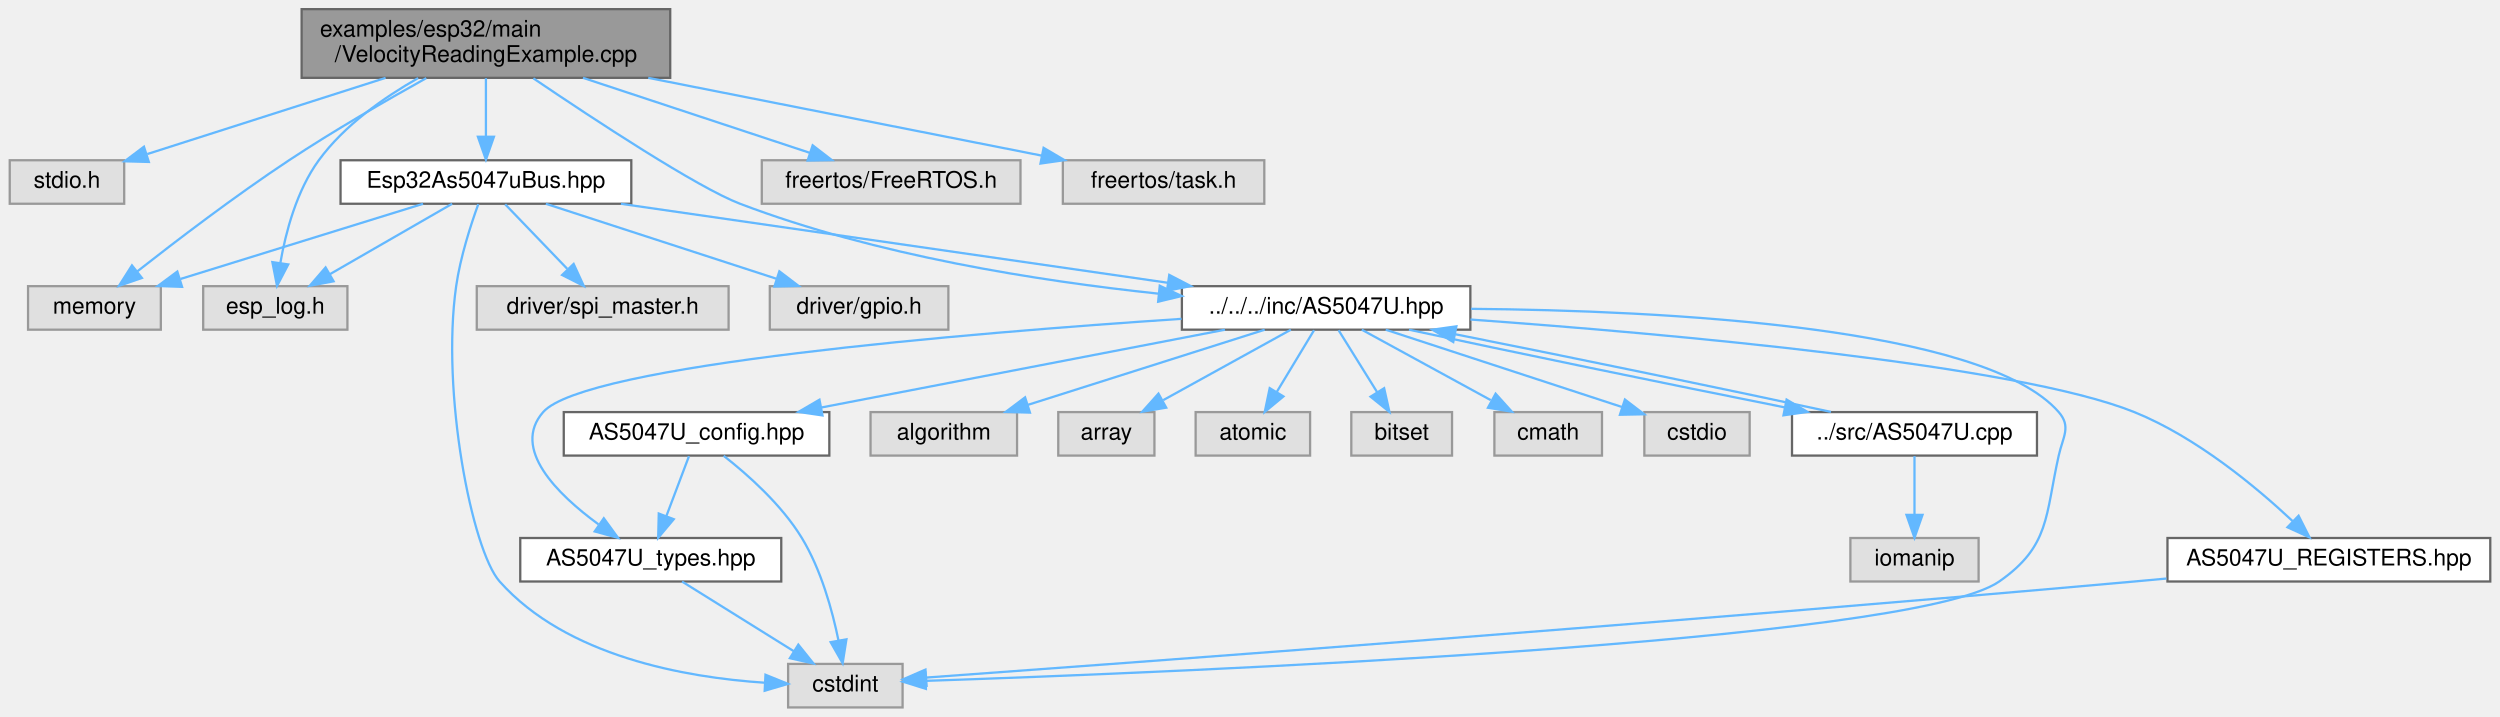
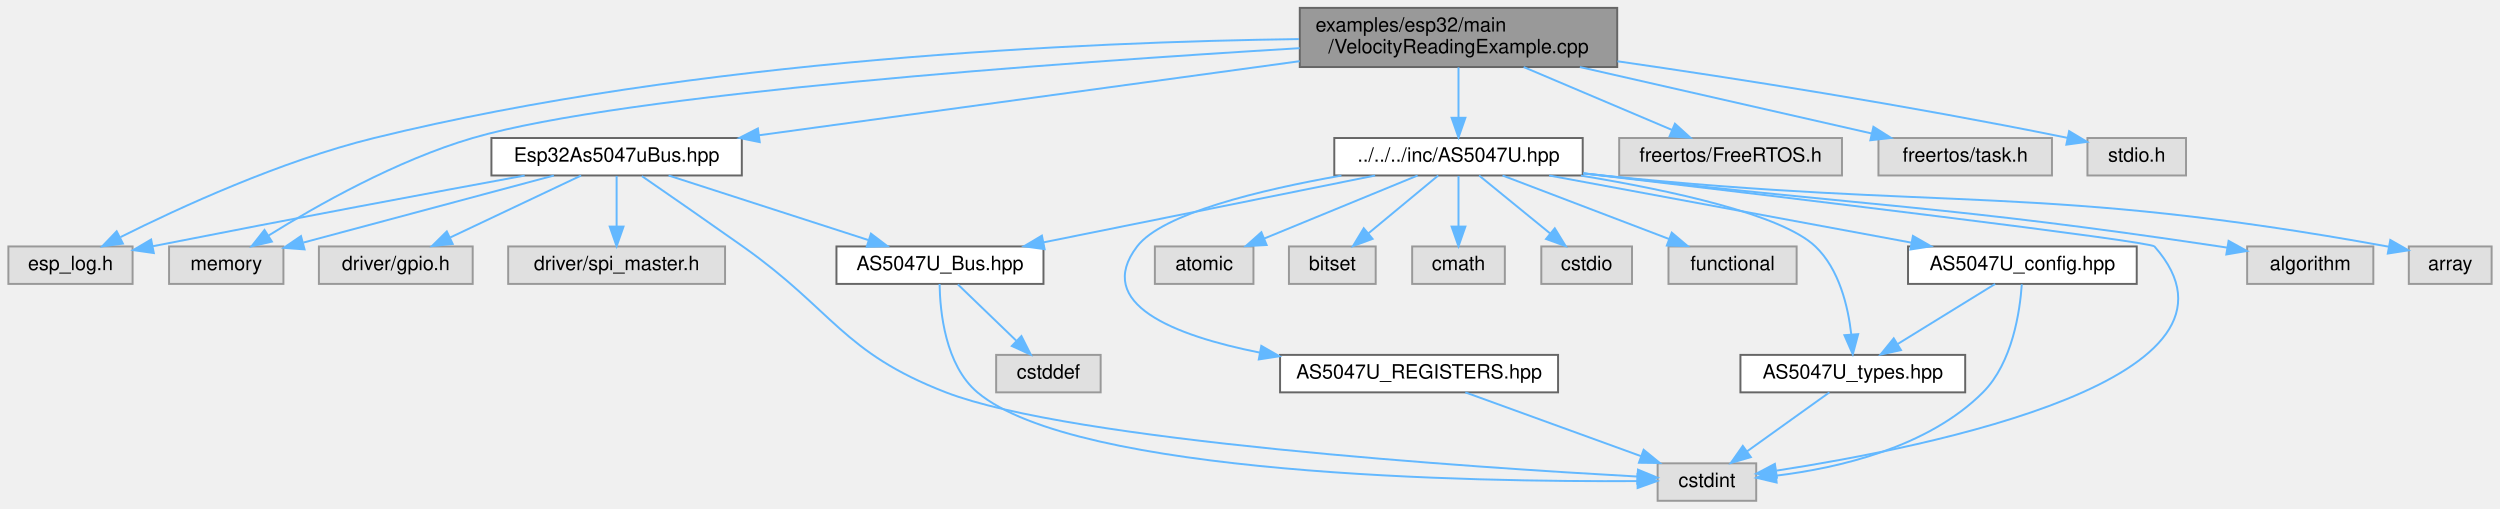
- <svg xmlns="http://www.w3.org/2000/svg" xmlns:xlink="http://www.w3.org/1999/xlink" width="1092pt" height="313pt" viewBox="0.00 0.00 1091.50 313.00">
-   <g id="graph0" class="graph" transform="scale(1 1) rotate(0) translate(4 309)">
+ <svg xmlns="http://www.w3.org/2000/svg" xmlns:xlink="http://www.w3.org/1999/xlink" width="1268pt" height="258pt" viewBox="0.00 0.00 1267.50 258.00">
+   <g id="graph0" class="graph" transform="scale(1 1) rotate(0) translate(4 254)">
    <g id="Node000001" class="node">
      <g id="a_Node000001">
        <a xlink:title="Velocity reading example with unit conversions.">
-           <polygon fill="#999999" stroke="#666666" points="288.5,-305 127.5,-305 127.5,-275 288.5,-275 288.5,-305" />
-           <text text-anchor="start" x="135.5" y="-293" font-family="Helvetica,sans-Serif" font-size="10.00">examples/esp32/main</text>
-           <text text-anchor="middle" x="208" y="-282" font-family="Helvetica,sans-Serif" font-size="10.00">/VelocityReadingExample.cpp</text>
+           <polygon fill="#999999" stroke="#666666" points="816,-250 655,-250 655,-220 816,-220 816,-250" />
+           <text text-anchor="start" x="663" y="-238" font-family="Helvetica,sans-Serif" font-size="10.00">examples/esp32/main</text>
+           <text text-anchor="middle" x="735.5" y="-227" font-family="Helvetica,sans-Serif" font-size="10.00">/VelocityReadingExample.cpp</text>
        </a>
      </g>
    </g>
    <g id="Node000002" class="node">
      <g id="a_Node000002">
        <a xlink:title=" ">
-           <polygon fill="#e0e0e0" stroke="#999999" points="50,-239 0,-239 0,-220 50,-220 50,-239" />
-           <text text-anchor="middle" x="25" y="-227" font-family="Helvetica,sans-Serif" font-size="10.00">stdio.h</text>
+           <polygon fill="#e0e0e0" stroke="#999999" points="63,-129 0,-129 0,-110 63,-110 63,-129" />
+           <text text-anchor="middle" x="31.5" y="-117" font-family="Helvetica,sans-Serif" font-size="10.00">esp_log.h</text>
        </a>
      </g>
    </g>
    <g id="edge1_Node000001_Node000002" class="edge">
      <g id="a_edge1_Node000001_Node000002">
        <a xlink:title=" ">
-           <path fill="none" stroke="#63b8ff" d="M164.17,-274.99C132.29,-264.8 89.71,-251.18 60.07,-241.71" />
-           <polygon fill="#63b8ff" stroke="#63b8ff" points="60.76,-238.26 50.17,-238.55 58.63,-244.93 60.76,-238.26" />
+           <path fill="none" stroke="#63b8ff" d="M654.56,-234.18C546.19,-232.72 348.68,-224.08 185.5,-184 138.32,-172.41 86.73,-148.68 56.85,-133.74" />
+           <polygon fill="#63b8ff" stroke="#63b8ff" points="58.09,-130.44 47.59,-129.04 54.92,-136.69 58.09,-130.44" />
        </a>
      </g>
    </g>
    <g id="Node000003" class="node">
      <g id="a_Node000003">
        <a xlink:title=" ">
-           <polygon fill="#e0e0e0" stroke="#999999" points="66,-184 8,-184 8,-165 66,-165 66,-184" />
-           <text text-anchor="middle" x="37" y="-172" font-family="Helvetica,sans-Serif" font-size="10.00">memory</text>
+           <polygon fill="#e0e0e0" stroke="#999999" points="930,-184 817,-184 817,-165 930,-165 930,-184" />
+           <text text-anchor="middle" x="873.5" y="-172" font-family="Helvetica,sans-Serif" font-size="10.00">freertos/FreeRTOS.h</text>
        </a>
      </g>
    </g>
    <g id="edge2_Node000001_Node000003" class="edge">
      <g id="a_edge2_Node000001_Node000003">
        <a xlink:title=" ">
-           <path fill="none" stroke="#63b8ff" d="M181.94,-274.88C164.64,-265.25 141.59,-251.95 122,-239 98.45,-223.43 72.63,-203.74 55.7,-190.45" />
-           <polygon fill="#63b8ff" stroke="#63b8ff" points="57.73,-187.59 47.71,-184.13 53.39,-193.08 57.73,-187.59" />
+           <path fill="none" stroke="#63b8ff" d="M768.55,-219.99C791.48,-210.27 821.74,-197.44 843.88,-188.06" />
+           <polygon fill="#63b8ff" stroke="#63b8ff" points="845.28,-191.26 853.12,-184.14 842.55,-184.82 845.28,-191.26" />
        </a>
      </g>
    </g>
    <g id="Node000004" class="node">
      <g id="a_Node000004">
        <a xlink:title=" ">
-           <polygon fill="#e0e0e0" stroke="#999999" points="441.5,-239 328.5,-239 328.5,-220 441.5,-220 441.5,-239" />
-           <text text-anchor="middle" x="385" y="-227" font-family="Helvetica,sans-Serif" font-size="10.00">freertos/FreeRTOS.h</text>
+           <polygon fill="#e0e0e0" stroke="#999999" points="1036.5,-184 948.5,-184 948.5,-165 1036.5,-165 1036.5,-184" />
+           <text text-anchor="middle" x="992.5" y="-172" font-family="Helvetica,sans-Serif" font-size="10.00">freertos/task.h</text>
        </a>
      </g>
    </g>
    <g id="edge3_Node000001_Node000004" class="edge">
      <g id="a_edge3_Node000001_Node000004">
        <a xlink:title=" ">
-           <path fill="none" stroke="#63b8ff" d="M250.4,-274.99C280.68,-264.98 320.95,-251.67 349.53,-242.22" />
-           <polygon fill="#63b8ff" stroke="#63b8ff" points="350.72,-245.52 359.12,-239.05 348.53,-238.87 350.72,-245.52" />
+           <path fill="none" stroke="#63b8ff" d="M797.06,-219.99C842.47,-209.65 903.35,-195.79 945.02,-186.31" />
+           <polygon fill="#63b8ff" stroke="#63b8ff" points="945.95,-189.69 954.92,-184.05 944.4,-182.86 945.95,-189.69" />
        </a>
      </g>
    </g>
    <g id="Node000005" class="node">
      <g id="a_Node000005">
        <a xlink:title=" ">
-           <polygon fill="#e0e0e0" stroke="#999999" points="548,-239 460,-239 460,-220 548,-220 548,-239" />
-           <text text-anchor="middle" x="504" y="-227" font-family="Helvetica,sans-Serif" font-size="10.00">freertos/task.h</text>
+           <polygon fill="#e0e0e0" stroke="#999999" points="139.5,-129 81.5,-129 81.5,-110 139.5,-110 139.5,-129" />
+           <text text-anchor="middle" x="110.5" y="-117" font-family="Helvetica,sans-Serif" font-size="10.00">memory</text>
        </a>
      </g>
    </g>
    <g id="edge4_Node000001_Node000005" class="edge">
      <g id="a_edge4_Node000001_Node000005">
        <a xlink:title=" ">
-           <path fill="none" stroke="#63b8ff" d="M278.9,-274.99C331.75,-264.54 402.8,-250.5 450.84,-241.01" />
-           <polygon fill="#63b8ff" stroke="#63b8ff" points="451.59,-244.43 460.72,-239.05 450.23,-237.56 451.59,-244.43" />
+           <path fill="none" stroke="#63b8ff" d="M654.91,-229.56C534.08,-222.3 312,-206.4 235.5,-184 196.94,-172.71 156.13,-149.57 132.01,-134.57" />
+           <polygon fill="#63b8ff" stroke="#63b8ff" points="133.65,-131.46 123.33,-129.06 129.9,-137.37 133.65,-131.46" />
        </a>
      </g>
    </g>
    <g id="Node000006" class="node">
      <g id="a_Node000006">
        <a xlink:title=" ">
-           <polygon fill="#e0e0e0" stroke="#999999" points="147.5,-184 84.5,-184 84.5,-165 147.5,-165 147.5,-184" />
-           <text text-anchor="middle" x="116" y="-172" font-family="Helvetica,sans-Serif" font-size="10.00">esp_log.h</text>
+           <polygon fill="#e0e0e0" stroke="#999999" points="1104.5,-184 1054.5,-184 1054.5,-165 1104.5,-165 1104.5,-184" />
+           <text text-anchor="middle" x="1079.5" y="-172" font-family="Helvetica,sans-Serif" font-size="10.00">stdio.h</text>
        </a>
      </g>
    </g>
    <g id="edge5_Node000001_Node000006" class="edge">
      <g id="a_edge5_Node000001_Node000006">
        <a xlink:title=" ">
-           <path fill="none" stroke="#63b8ff" d="M178.38,-274.89C163.43,-266.4 146.14,-254.26 135,-239 125.35,-225.78 120.56,-207.66 118.21,-194.16" />
-           <polygon fill="#63b8ff" stroke="#63b8ff" points="121.65,-193.5 116.75,-184.11 114.72,-194.51 121.65,-193.5" />
+           <path fill="none" stroke="#63b8ff" d="M816.13,-222.92C876.51,-214.17 961.31,-200.95 1044.44,-184.07" />
+           <polygon fill="#63b8ff" stroke="#63b8ff" points="1045.21,-187.49 1054.3,-182.05 1043.8,-180.63 1045.21,-187.49" />
        </a>
      </g>
    </g>
    <g id="Node000007" class="node">
      <g id="a_Node000007">
        <a xlink:href="AS5047U_8hpp.html" target="_top" xlink:title="Driver for AMS AS5047U Magnetic Rotary Position Sensor (C++21).">
-           <polygon fill="white" stroke="#666666" points="638,-184 512,-184 512,-165 638,-165 638,-184" />
-           <text text-anchor="middle" x="575" y="-172" font-family="Helvetica,sans-Serif" font-size="10.00">../../../inc/AS5047U.hpp</text>
+           <polygon fill="white" stroke="#666666" points="798.5,-184 672.5,-184 672.5,-165 798.5,-165 798.5,-184" />
+           <text text-anchor="middle" x="735.5" y="-172" font-family="Helvetica,sans-Serif" font-size="10.00">../../../inc/AS5047U.hpp</text>
        </a>
      </g>
    </g>
    <g id="edge6_Node000001_Node000007" class="edge">
      <g id="a_edge6_Node000001_Node000007">
        <a xlink:title=" ">
-           <path fill="none" stroke="#63b8ff" d="M228.73,-274.77C255.39,-256.72 300.45,-227.07 319,-220 378.18,-197.44 449.44,-186.25 501.74,-180.73" />
-           <polygon fill="#63b8ff" stroke="#63b8ff" points="502.33,-184.19 511.93,-179.7 501.63,-177.22 502.33,-184.19" />
+           <path fill="none" stroke="#63b8ff" d="M735.5,-219.84C735.5,-212.21 735.5,-202.7 735.5,-194.45" />
+           <polygon fill="#63b8ff" stroke="#63b8ff" points="739,-194.27 735.5,-184.27 732,-194.27 739,-194.27" />
+         </a>
+       </g>
+     </g>
+     <g id="Node000021" class="node">
+       <g id="a_Node000021">
+         <a xlink:href="Esp32As5047uBus_8hpp.html" target="_top" xlink:title="ESP32 SPI transport implementation for AS5047U driver.">
+           <polygon fill="white" stroke="#666666" points="372,-184 245,-184 245,-165 372,-165 372,-184" />
+           <text text-anchor="middle" x="308.5" y="-172" font-family="Helvetica,sans-Serif" font-size="10.00">Esp32As5047uBus.hpp</text>
+         </a>
+       </g>
+     </g>
+     <g id="edge25_Node000001_Node000021" class="edge">
+       <g id="a_edge25_Node000001_Node000021">
+         <a xlink:title=" ">
+           <path fill="none" stroke="#63b8ff" d="M654.93,-222.96C575.95,-212.14 456.64,-195.8 380.67,-185.39" />
+           <polygon fill="#63b8ff" stroke="#63b8ff" points="381.09,-181.91 370.71,-184.02 380.14,-188.85 381.09,-181.91" />
+         </a>
+       </g>
+     </g>
+     <g id="Node000008" class="node">
+       <g id="a_Node000008">
+         <a xlink:href="AS5047U__Bus_8hpp.html" target="_top" xlink:title="CRTP-based SPI bus interface for AS5047U driver.">
+           <polygon fill="white" stroke="#666666" points="525,-129 420,-129 420,-110 525,-110 525,-129" />
+           <text text-anchor="middle" x="472.5" y="-117" font-family="Helvetica,sans-Serif" font-size="10.00">AS5047U_Bus.hpp</text>
+         </a>
+       </g>
+     </g>
+     <g id="edge7_Node000007_Node000008" class="edge">
+       <g id="a_edge7_Node000007_Node000008">
+         <a xlink:title=" ">
+           <path fill="none" stroke="#63b8ff" d="M693.24,-164.98C647.46,-155.76 574.36,-141.03 524.95,-131.07" />
+           <polygon fill="#63b8ff" stroke="#63b8ff" points="525.58,-127.63 515.09,-129.08 524.2,-134.49 525.58,-127.63" />
+         </a>
+       </g>
+     </g>
+     <g id="Node000010" class="node">
+       <g id="a_Node000010">
+         <a xlink:title=" ">
+           <polygon fill="#e0e0e0" stroke="#999999" points="886.5,-19 836.5,-19 836.5,0 886.5,0 886.5,-19" />
+           <text text-anchor="middle" x="861.5" y="-7" font-family="Helvetica,sans-Serif" font-size="10.00">cstdint</text>
+         </a>
+       </g>
+     </g>
+     <g id="edge17_Node000007_Node000010" class="edge">
+       <g id="a_edge17_Node000007_Node000010">
+         <a xlink:title=" ">
+           <path fill="none" stroke="#63b8ff" d="M798.9,-166.04C899.86,-154.08 1086.12,-131.7 1088.5,-129 1147.54,-62.04 974.29,-27.22 896.84,-15.31" />
+           <polygon fill="#63b8ff" stroke="#63b8ff" points="896.99,-11.8 886.58,-13.78 895.96,-18.72 896.99,-11.8" />
+         </a>
+       </g>
+     </g>
+     <g id="Node000011" class="node">
+       <g id="a_Node000011">
+         <a xlink:href="AS5047U__REGISTERS_8hpp.html" target="_top" xlink:title="Register definitions for the AS5047U Rotary Position Sensor.">
+           <polygon fill="white" stroke="#666666" points="786,-74 645,-74 645,-55 786,-55 786,-74" />
+           <text text-anchor="middle" x="715.5" y="-62" font-family="Helvetica,sans-Serif" font-size="10.00">AS5047U_REGISTERS.hpp</text>
+         </a>
+       </g>
+     </g>
+     <g id="edge10_Node000007_Node000011" class="edge">
+       <g id="a_edge10_Node000007_Node000011">
+         <a xlink:title=" ">
+           <path fill="none" stroke="#63b8ff" d="M676.13,-164.96C634.94,-157.68 585.27,-145.73 572.5,-129 550.28,-99.9 591.11,-83.84 634.75,-75.15" />
+           <polygon fill="#63b8ff" stroke="#63b8ff" points="635.49,-78.58 644.68,-73.31 634.21,-71.69 635.49,-78.58" />
+         </a>
+       </g>
+     </g>
+     <g id="Node000012" class="node">
+       <g id="a_Node000012">
+         <a xlink:title=" ">
+           <polygon fill="#e0e0e0" stroke="#999999" points="1199.5,-129 1135.5,-129 1135.5,-110 1199.5,-110 1199.5,-129" />
+           <text text-anchor="middle" x="1167.5" y="-117" font-family="Helvetica,sans-Serif" font-size="10.00">algorithm</text>
+         </a>
+       </g>
+     </g>
+     <g id="edge12_Node000007_Node000012" class="edge">
+       <g id="a_edge12_Node000007_Node000012">
+         <a xlink:title=" ">
+           <path fill="none" stroke="#63b8ff" d="M798.81,-166.12C802.09,-165.74 805.33,-165.37 808.5,-165 947.6,-148.9 983.02,-149.73 1121.5,-129 1122.77,-128.81 1124.05,-128.61 1125.34,-128.41" />
+           <polygon fill="#63b8ff" stroke="#63b8ff" points="1126.09,-131.83 1135.38,-126.72 1124.94,-124.93 1126.09,-131.83" />
+         </a>
+       </g>
+     </g>
+     <g id="Node000013" class="node">
+       <g id="a_Node000013">
+         <a xlink:title=" ">
+           <polygon fill="#e0e0e0" stroke="#999999" points="1259.5,-129 1217.5,-129 1217.5,-110 1259.5,-110 1259.5,-129" />
+           <text text-anchor="middle" x="1238.5" y="-117" font-family="Helvetica,sans-Serif" font-size="10.00">array</text>
+         </a>
+       </g>
+     </g>
+     <g id="edge13_Node000007_Node000013" class="edge">
+       <g id="a_edge13_Node000007_Node000013">
+         <a xlink:title=" ">
+           <path fill="none" stroke="#63b8ff" d="M798.8,-166.03C802.08,-165.67 805.33,-165.33 808.5,-165 982.85,-147.01 1031.24,-160.95 1207.45,-128.85" />
+           <polygon fill="#63b8ff" stroke="#63b8ff" points="1208.11,-132.29 1217.31,-127.03 1206.84,-125.4 1208.11,-132.29" />
+         </a>
+       </g>
+     </g>
+     <g id="Node000014" class="node">
+       <g id="a_Node000014">
+         <a xlink:title=" ">
+           <polygon fill="#e0e0e0" stroke="#999999" points="631.5,-129 581.5,-129 581.5,-110 631.5,-110 631.5,-129" />
+           <text text-anchor="middle" x="606.5" y="-117" font-family="Helvetica,sans-Serif" font-size="10.00">atomic</text>
+         </a>
+       </g>
+     </g>
+     <g id="edge14_Node000007_Node000014" class="edge">
+       <g id="a_edge14_Node000007_Node000014">
+         <a xlink:title=" ">
+           <path fill="none" stroke="#63b8ff" d="M714.77,-164.98C693.74,-156.34 660.95,-142.87 636.96,-133.02" />
+           <polygon fill="#63b8ff" stroke="#63b8ff" points="638.18,-129.73 627.6,-129.17 635.52,-136.21 638.18,-129.73" />
+         </a>
+       </g>
+     </g>
+     <g id="Node000015" class="node">
+       <g id="a_Node000015">
+         <a xlink:title=" ">
+           <polygon fill="#e0e0e0" stroke="#999999" points="693.5,-129 649.5,-129 649.5,-110 693.5,-110 693.5,-129" />
+           <text text-anchor="middle" x="671.5" y="-117" font-family="Helvetica,sans-Serif" font-size="10.00">bitset</text>
+         </a>
+       </g>
+     </g>
+     <g id="edge15_Node000007_Node000015" class="edge">
+       <g id="a_edge15_Node000007_Node000015">
+         <a xlink:title=" ">
+           <path fill="none" stroke="#63b8ff" d="M725.22,-164.98C715.66,-157.07 701.22,-145.11 689.72,-135.58" />
+           <polygon fill="#63b8ff" stroke="#63b8ff" points="691.9,-132.85 681.97,-129.17 687.44,-138.24 691.9,-132.85" />
+         </a>
+       </g>
+     </g>
+     <g id="Node000016" class="node">
+       <g id="a_Node000016">
+         <a xlink:title=" ">
+           <polygon fill="#e0e0e0" stroke="#999999" points="759,-129 712,-129 712,-110 759,-110 759,-129" />
+           <text text-anchor="middle" x="735.5" y="-117" font-family="Helvetica,sans-Serif" font-size="10.00">cmath</text>
+         </a>
+       </g>
+     </g>
+     <g id="edge16_Node000007_Node000016" class="edge">
+       <g id="a_edge16_Node000007_Node000016">
+         <a xlink:title=" ">
+           <path fill="none" stroke="#63b8ff" d="M735.5,-164.75C735.5,-157.8 735.5,-147.85 735.5,-139.13" />
+           <polygon fill="#63b8ff" stroke="#63b8ff" points="739,-139.09 735.5,-129.09 732,-139.09 739,-139.09" />
+         </a>
+       </g>
+     </g>
+     <g id="Node000017" class="node">
+       <g id="a_Node000017">
+         <a xlink:title=" ">
+           <polygon fill="#e0e0e0" stroke="#999999" points="823.5,-129 777.5,-129 777.5,-110 823.5,-110 823.5,-129" />
+           <text text-anchor="middle" x="800.5" y="-117" font-family="Helvetica,sans-Serif" font-size="10.00">cstdio</text>
+         </a>
+       </g>
+     </g>
+     <g id="edge18_Node000007_Node000017" class="edge">
+       <g id="a_edge18_Node000007_Node000017">
+         <a xlink:title=" ">
+           <path fill="none" stroke="#63b8ff" d="M745.94,-164.98C755.65,-157.07 770.32,-145.11 782,-135.58" />
+           <polygon fill="#63b8ff" stroke="#63b8ff" points="784.33,-138.2 789.87,-129.17 779.9,-132.78 784.33,-138.2" />
+         </a>
+       </g>
+     </g>
+     <g id="Node000018" class="node">
+       <g id="a_Node000018">
+         <a xlink:title=" ">
+           <polygon fill="#e0e0e0" stroke="#999999" points="907,-129 842,-129 842,-110 907,-110 907,-129" />
+           <text text-anchor="middle" x="874.5" y="-117" font-family="Helvetica,sans-Serif" font-size="10.00">functional</text>
+         </a>
+       </g>
+     </g>
+     <g id="edge19_Node000007_Node000018" class="edge">
+       <g id="a_edge19_Node000007_Node000018">
+         <a xlink:title=" ">
+           <path fill="none" stroke="#63b8ff" d="M757.83,-164.98C780.7,-156.27 816.46,-142.63 842.36,-132.75" />
+           <polygon fill="#63b8ff" stroke="#63b8ff" points="843.66,-136 851.76,-129.17 841.17,-129.46 843.66,-136" />
+         </a>
+       </g>
+     </g>
+     <g id="Node000019" class="node">
+       <g id="a_Node000019">
+         <a xlink:href="AS5047U__types_8hpp.html" target="_top" xlink:title="Type definitions for the AS5047U driver.">
+           <polygon fill="white" stroke="#666666" points="992.5,-74 878.5,-74 878.5,-55 992.5,-55 992.5,-74" />
+           <text text-anchor="middle" x="935.5" y="-62" font-family="Helvetica,sans-Serif" font-size="10.00">AS5047U_types.hpp</text>
+         </a>
+       </g>
+     </g>
+     <g id="edge20_Node000007_Node000019" class="edge">
+       <g id="a_edge20_Node000007_Node000019">
+         <a xlink:title=" ">
+           <path fill="none" stroke="#63b8ff" d="M797.56,-164.93C842.92,-157.47 899.39,-145.28 916.5,-129 928.6,-117.48 933.09,-98.61 934.71,-84.42" />
+           <polygon fill="#63b8ff" stroke="#63b8ff" points="938.21,-84.52 935.48,-74.28 931.23,-83.99 938.21,-84.52" />
        </a>
      </g>
    </g>
    <g id="Node000020" class="node">
      <g id="a_Node000020">
-         <a xlink:href="Esp32As5047uBus_8hpp.html" target="_top" xlink:title="ESP32 SPI transport implementation for AS5047U driver.">
-           <polygon fill="white" stroke="#666666" points="271.5,-239 144.5,-239 144.5,-220 271.5,-220 271.5,-239" />
-           <text text-anchor="middle" x="208" y="-227" font-family="Helvetica,sans-Serif" font-size="10.00">Esp32As5047uBus.hpp</text>
-         </a>
-       </g>
-     </g>
-     <g id="edge24_Node000001_Node000020" class="edge">
-       <g id="a_edge24_Node000001_Node000020">
-         <a xlink:title=" ">
-           <path fill="none" stroke="#63b8ff" d="M208,-274.84C208,-267.21 208,-257.7 208,-249.45" />
-           <polygon fill="#63b8ff" stroke="#63b8ff" points="211.5,-249.27 208,-239.27 204.5,-249.27 211.5,-249.27" />
-         </a>
-       </g>
-     </g>
-     <g id="Node000008" class="node">
-       <g id="a_Node000008">
-         <a xlink:href="AS5047U__REGISTERS_8hpp.html" target="_top" xlink:title="Register definitions for the AS5047U Rotary Position Sensor.">
-           <polygon fill="white" stroke="#666666" points="1083.5,-74 942.5,-74 942.5,-55 1083.5,-55 1083.5,-74" />
-           <text text-anchor="middle" x="1013" y="-62" font-family="Helvetica,sans-Serif" font-size="10.00">AS5047U_REGISTERS.hpp</text>
-         </a>
-       </g>
-     </g>
-     <g id="edge7_Node000007_Node000008" class="edge">
-       <g id="a_edge7_Node000007_Node000008">
-         <a xlink:title=" ">
-           <path fill="none" stroke="#63b8ff" d="M638.05,-169.43C725,-163.16 876.8,-149.66 928,-129 955.06,-118.08 981.17,-96.37 997.15,-81.39" />
-           <polygon fill="#63b8ff" stroke="#63b8ff" points="999.77,-83.73 1004.54,-74.27 994.91,-78.69 999.77,-83.73" />
+         <a xlink:href="AS5047U__config_8hpp.html" target="_top" xlink:title=" ">
+           <polygon fill="white" stroke="#666666" points="1079.5,-129 963.5,-129 963.5,-110 1079.5,-110 1079.5,-129" />
+           <text text-anchor="middle" x="1021.5" y="-117" font-family="Helvetica,sans-Serif" font-size="10.00">AS5047U_config.hpp</text>
+         </a>
+       </g>
+     </g>
+     <g id="edge22_Node000007_Node000020" class="edge">
+       <g id="a_edge22_Node000007_Node000020">
+         <a xlink:title=" ">
+           <path fill="none" stroke="#63b8ff" d="M781.45,-164.98C831.44,-155.72 911.39,-140.9 965.14,-130.94" />
+           <polygon fill="#63b8ff" stroke="#63b8ff" points="965.99,-134.35 975.19,-129.08 964.72,-127.46 965.99,-134.35" />
        </a>
      </g>
    </g>
    <g id="Node000009" class="node">
      <g id="a_Node000009">
        <a xlink:title=" ">
-           <polygon fill="#e0e0e0" stroke="#999999" points="390,-19 340,-19 340,0 390,0 390,-19" />
-           <text text-anchor="middle" x="365" y="-7" font-family="Helvetica,sans-Serif" font-size="10.00">cstdint</text>
-         </a>
-       </g>
-     </g>
-     <g id="edge14_Node000007_Node000009" class="edge">
-       <g id="a_edge14_Node000007_Node000009">
-         <a xlink:title=" ">
-           <path fill="none" stroke="#63b8ff" d="M638.3,-174.1C721.91,-173.38 862.41,-166.44 895,-129 900.54,-122.63 896.85,-118.24 895,-110 889.08,-83.62 891.18,-70.46 869,-55 830.68,-28.3 508.21,-15.25 400.14,-11.6" />
-           <polygon fill="#63b8ff" stroke="#63b8ff" points="400.18,-8.1 390.07,-11.26 399.95,-15.09 400.18,-8.1" />
-         </a>
-       </g>
-     </g>
-     <g id="Node000010" class="node">
-       <g id="a_Node000010">
-         <a xlink:title=" ">
-           <polygon fill="#e0e0e0" stroke="#999999" points="440,-129 376,-129 376,-110 440,-110 440,-129" />
-           <text text-anchor="middle" x="408" y="-117" font-family="Helvetica,sans-Serif" font-size="10.00">algorithm</text>
-         </a>
-       </g>
-     </g>
-     <g id="edge9_Node000007_Node000010" class="edge">
-       <g id="a_edge9_Node000007_Node000010">
-         <a xlink:title=" ">
-           <path fill="none" stroke="#63b8ff" d="M548.17,-164.98C520.13,-156.09 475.95,-142.07 444.7,-132.15" />
-           <polygon fill="#63b8ff" stroke="#63b8ff" points="445.63,-128.77 435.04,-129.08 443.51,-135.44 445.63,-128.77" />
-         </a>
-       </g>
-     </g>
-     <g id="Node000011" class="node">
-       <g id="a_Node000011">
-         <a xlink:title=" ">
-           <polygon fill="#e0e0e0" stroke="#999999" points="500,-129 458,-129 458,-110 500,-110 500,-129" />
-           <text text-anchor="middle" x="479" y="-117" font-family="Helvetica,sans-Serif" font-size="10.00">array</text>
-         </a>
-       </g>
-     </g>
-     <g id="edge10_Node000007_Node000011" class="edge">
-       <g id="a_edge10_Node000007_Node000011">
-         <a xlink:title=" ">
-           <path fill="none" stroke="#63b8ff" d="M559.58,-164.98C544.55,-156.69 521.46,-143.94 503.84,-134.22" />
-           <polygon fill="#63b8ff" stroke="#63b8ff" points="505.15,-130.94 494.7,-129.17 501.77,-137.07 505.15,-130.94" />
-         </a>
-       </g>
-     </g>
-     <g id="Node000012" class="node">
-       <g id="a_Node000012">
-         <a xlink:title=" ">
-           <polygon fill="#e0e0e0" stroke="#999999" points="568,-129 518,-129 518,-110 568,-110 568,-129" />
-           <text text-anchor="middle" x="543" y="-117" font-family="Helvetica,sans-Serif" font-size="10.00">atomic</text>
-         </a>
-       </g>
-     </g>
-     <g id="edge11_Node000007_Node000012" class="edge">
-       <g id="a_edge11_Node000007_Node000012">
-         <a xlink:title=" ">
-           <path fill="none" stroke="#63b8ff" d="M569.72,-164.75C565.29,-157.42 558.84,-146.73 553.38,-137.7" />
-           <polygon fill="#63b8ff" stroke="#63b8ff" points="556.35,-135.84 548.19,-129.09 550.36,-139.46 556.35,-135.84" />
-         </a>
-       </g>
-     </g>
-     <g id="Node000013" class="node">
-       <g id="a_Node000013">
-         <a xlink:title=" ">
-           <polygon fill="#e0e0e0" stroke="#999999" points="630,-129 586,-129 586,-110 630,-110 630,-129" />
-           <text text-anchor="middle" x="608" y="-117" font-family="Helvetica,sans-Serif" font-size="10.00">bitset</text>
-         </a>
-       </g>
-     </g>
-     <g id="edge12_Node000007_Node000013" class="edge">
-       <g id="a_edge12_Node000007_Node000013">
-         <a xlink:title=" ">
-           <path fill="none" stroke="#63b8ff" d="M580.45,-164.75C585.01,-157.42 591.67,-146.73 597.29,-137.7" />
-           <polygon fill="#63b8ff" stroke="#63b8ff" points="600.34,-139.43 602.65,-129.09 594.4,-135.73 600.34,-139.43" />
-         </a>
-       </g>
-     </g>
-     <g id="Node000014" class="node">
-       <g id="a_Node000014">
-         <a xlink:title=" ">
-           <polygon fill="#e0e0e0" stroke="#999999" points="695.5,-129 648.5,-129 648.5,-110 695.5,-110 695.5,-129" />
-           <text text-anchor="middle" x="672" y="-117" font-family="Helvetica,sans-Serif" font-size="10.00">cmath</text>
-         </a>
-       </g>
-     </g>
-     <g id="edge13_Node000007_Node000014" class="edge">
-       <g id="a_edge13_Node000007_Node000014">
-         <a xlink:title=" ">
-           <path fill="none" stroke="#63b8ff" d="M590.58,-164.98C605.77,-156.69 629.1,-143.94 646.9,-134.22" />
-           <polygon fill="#63b8ff" stroke="#63b8ff" points="649.03,-137.04 656.13,-129.17 645.68,-130.89 649.03,-137.04" />
-         </a>
-       </g>
-     </g>
-     <g id="Node000015" class="node">
-       <g id="a_Node000015">
-         <a xlink:title=" ">
-           <polygon fill="#e0e0e0" stroke="#999999" points="760,-129 714,-129 714,-110 760,-110 760,-129" />
-           <text text-anchor="middle" x="737" y="-117" font-family="Helvetica,sans-Serif" font-size="10.00">cstdio</text>
-         </a>
-       </g>
-     </g>
-     <g id="edge15_Node000007_Node000015" class="edge">
-       <g id="a_edge15_Node000007_Node000015">
-         <a xlink:title=" ">
-           <path fill="none" stroke="#63b8ff" d="M601.03,-164.98C629.07,-155.81 673.76,-141.19 704.19,-131.23" />
-           <polygon fill="#63b8ff" stroke="#63b8ff" points="705.51,-134.49 713.92,-128.05 703.33,-127.83 705.51,-134.49" />
-         </a>
-       </g>
-     </g>
-     <g id="Node000016" class="node">
-       <g id="a_Node000016">
-         <a xlink:href="AS5047U__types_8hpp.html" target="_top" xlink:title="Type definitions for the AS5047U driver.">
-           <polygon fill="white" stroke="#666666" points="337,-74 223,-74 223,-55 337,-55 337,-74" />
-           <text text-anchor="middle" x="280" y="-62" font-family="Helvetica,sans-Serif" font-size="10.00">AS5047U_types.hpp</text>
-         </a>
-       </g>
-     </g>
-     <g id="edge16_Node000007_Node000016" class="edge">
-       <g id="a_edge16_Node000007_Node000016">
-         <a xlink:title=" ">
-           <path fill="none" stroke="#63b8ff" d="M511.84,-169.73C418.07,-163.48 251.08,-149.58 233,-129 219,-113.06 239.08,-93.2 257.16,-79.97" />
-           <polygon fill="#63b8ff" stroke="#63b8ff" points="259.49,-82.63 265.72,-74.06 255.51,-76.87 259.49,-82.63" />
-         </a>
-       </g>
-     </g>
-     <g id="Node000017" class="node">
-       <g id="a_Node000017">
-         <a xlink:href="AS5047U__config_8hpp.html" target="_top" xlink:title=" ">
-           <polygon fill="white" stroke="#666666" points="358,-129 242,-129 242,-110 358,-110 358,-129" />
-           <text text-anchor="middle" x="300" y="-117" font-family="Helvetica,sans-Serif" font-size="10.00">AS5047U_config.hpp</text>
-         </a>
-       </g>
-     </g>
-     <g id="edge18_Node000007_Node000017" class="edge">
-       <g id="a_edge18_Node000007_Node000017">
-         <a xlink:title=" ">
-           <path fill="none" stroke="#63b8ff" d="M530.82,-164.98C482.85,-155.74 406.19,-140.97 354.52,-131.01" />
-           <polygon fill="#63b8ff" stroke="#63b8ff" points="355.01,-127.54 344.53,-129.08 353.69,-134.41 355.01,-127.54" />
-         </a>
-       </g>
-     </g>
-     <g id="Node000018" class="node">
-       <g id="a_Node000018">
-         <a xlink:href="AS5047U_8cpp.html" target="_top" xlink:title=" ">
-           <polygon fill="white" stroke="#666666" points="885.5,-129 778.5,-129 778.5,-110 885.5,-110 885.5,-129" />
-           <text text-anchor="middle" x="832" y="-117" font-family="Helvetica,sans-Serif" font-size="10.00">../src/AS5047U.cpp</text>
-         </a>
-       </g>
-     </g>
-     <g id="edge21_Node000007_Node000018" class="edge">
-       <g id="a_edge21_Node000007_Node000018">
-         <a xlink:title=" ">
-           <path fill="none" stroke="#63b8ff" d="M611.18,-164.98C653.88,-155.76 725.18,-141.03 775.23,-131.07" />
-           <polygon fill="#63b8ff" stroke="#63b8ff" points="776.13,-134.46 785.26,-129.08 774.77,-127.59 776.13,-134.46" />
+           <polygon fill="#e0e0e0" stroke="#999999" points="554,-74 501,-74 501,-55 554,-55 554,-74" />
+           <text text-anchor="middle" x="527.5" y="-62" font-family="Helvetica,sans-Serif" font-size="10.00">cstddef</text>
        </a>
      </g>
    </g>
    <g id="edge8_Node000008_Node000009" class="edge">
      <g id="a_edge8_Node000008_Node000009">
        <a xlink:title=" ">
-           <path fill="none" stroke="#63b8ff" d="M942.05,-56.29C937.3,-55.85 932.58,-55.41 928,-55 728.58,-37.15 489.09,-19.46 400.33,-13.04" />
-           <polygon fill="#63b8ff" stroke="#63b8ff" points="400.49,-9.54 390.27,-12.31 399.99,-16.52 400.49,-9.54" />
-         </a>
-       </g>
-     </g>
-     <g id="edge17_Node000016_Node000009" class="edge">
-       <g id="a_edge17_Node000016_Node000009">
-         <a xlink:title=" ">
-           <path fill="none" stroke="#63b8ff" d="M293.66,-54.98C306.84,-46.77 327.03,-34.18 342.57,-24.49" />
-           <polygon fill="#63b8ff" stroke="#63b8ff" points="344.46,-27.43 351.09,-19.17 340.76,-21.49 344.46,-27.43" />
-         </a>
-       </g>
-     </g>
-     <g id="edge19_Node000017_Node000009" class="edge">
-       <g id="a_edge19_Node000017_Node000009">
-         <a xlink:title=" ">
-           <path fill="none" stroke="#63b8ff" d="M311.85,-109.9C322.27,-101.75 337.11,-88.62 346,-74 354.41,-60.17 359.31,-42.38 362.02,-29.14" />
-           <polygon fill="#63b8ff" stroke="#63b8ff" points="365.47,-29.75 363.82,-19.29 358.58,-28.5 365.47,-29.75" />
-         </a>
-       </g>
-     </g>
-     <g id="edge20_Node000017_Node000016" class="edge">
-       <g id="a_edge20_Node000017_Node000016">
-         <a xlink:title=" ">
-           <path fill="none" stroke="#63b8ff" d="M296.7,-109.75C294.02,-102.65 290.15,-92.4 286.81,-83.56" />
-           <polygon fill="#63b8ff" stroke="#63b8ff" points="290.05,-82.21 283.24,-74.09 283.5,-84.68 290.05,-82.21" />
-         </a>
-       </g>
-     </g>
-     <g id="edge22_Node000018_Node000007" class="edge">
-       <g id="a_edge22_Node000018_Node000007">
-         <a xlink:title=" ">
-           <path fill="none" stroke="#63b8ff" d="M795.51,-129.08C752.68,-138.33 681.36,-153.07 631.41,-163" />
-           <polygon fill="#63b8ff" stroke="#63b8ff" points="630.54,-159.61 621.41,-164.98 631.9,-166.47 630.54,-159.61" />
-         </a>
-       </g>
-     </g>
-     <g id="Node000019" class="node">
-       <g id="a_Node000019">
-         <a xlink:title=" ">
-           <polygon fill="#e0e0e0" stroke="#999999" points="860,-74 804,-74 804,-55 860,-55 860,-74" />
-           <text text-anchor="middle" x="832" y="-62" font-family="Helvetica,sans-Serif" font-size="10.00">iomanip</text>
-         </a>
-       </g>
-     </g>
-     <g id="edge23_Node000018_Node000019" class="edge">
-       <g id="a_edge23_Node000018_Node000019">
-         <a xlink:title=" ">
-           <path fill="none" stroke="#63b8ff" d="M832,-109.75C832,-102.8 832,-92.85 832,-84.13" />
-           <polygon fill="#63b8ff" stroke="#63b8ff" points="835.5,-84.09 832,-74.09 828.5,-84.09 835.5,-84.09" />
-         </a>
-       </g>
-     </g>
-     <g id="edge30_Node000020_Node000003" class="edge">
-       <g id="a_edge30_Node000020_Node000003">
-         <a xlink:title=" ">
-           <path fill="none" stroke="#63b8ff" d="M180.53,-219.98C151.82,-211.09 106.58,-197.07 74.58,-187.15" />
-           <polygon fill="#63b8ff" stroke="#63b8ff" points="75.28,-183.7 64.69,-184.08 73.2,-190.39 75.28,-183.7" />
-         </a>
-       </g>
-     </g>
-     <g id="edge28_Node000020_Node000006" class="edge">
-       <g id="a_edge28_Node000020_Node000006">
-         <a xlink:title=" ">
-           <path fill="none" stroke="#63b8ff" d="M193.22,-219.98C178.82,-211.69 156.69,-198.94 139.81,-189.22" />
-           <polygon fill="#63b8ff" stroke="#63b8ff" points="141.46,-186.13 131.05,-184.17 137.97,-192.19 141.46,-186.13" />
-         </a>
-       </g>
-     </g>
-     <g id="edge25_Node000020_Node000007" class="edge">
-       <g id="a_edge25_Node000020_Node000007">
-         <a xlink:title=" ">
-           <path fill="none" stroke="#63b8ff" d="M266.96,-219.98C332.14,-210.57 437.01,-195.43 505.97,-185.47" />
-           <polygon fill="#63b8ff" stroke="#63b8ff" points="506.48,-188.93 515.88,-184.04 505.48,-182 506.48,-188.93" />
-         </a>
-       </g>
-     </g>
-     <g id="edge29_Node000020_Node000009" class="edge">
-       <g id="a_edge29_Node000020_Node000009">
-         <a xlink:title=" ">
-           <path fill="none" stroke="#63b8ff" d="M204.66,-219.8C201.45,-210.94 196.82,-196.75 195,-184 188.38,-137.75 201.89,-68.6 214,-55 243.16,-22.26 295.06,-13.08 329.76,-10.79" />
-           <polygon fill="#63b8ff" stroke="#63b8ff" points="330.11,-14.27 339.93,-10.28 329.76,-7.28 330.11,-14.27" />
-         </a>
-       </g>
-     </g>
-     <g id="Node000021" class="node">
-       <g id="a_Node000021">
-         <a xlink:title=" ">
-           <polygon fill="#e0e0e0" stroke="#999999" points="314,-184 204,-184 204,-165 314,-165 314,-184" />
-           <text text-anchor="middle" x="259" y="-172" font-family="Helvetica,sans-Serif" font-size="10.00">driver/spi_master.h</text>
-         </a>
-       </g>
-     </g>
-     <g id="edge26_Node000020_Node000021" class="edge">
-       <g id="a_edge26_Node000020_Node000021">
-         <a xlink:title=" ">
-           <path fill="none" stroke="#63b8ff" d="M216.42,-219.75C223.77,-212.11 234.63,-200.82 243.54,-191.56" />
-           <polygon fill="#63b8ff" stroke="#63b8ff" points="246.32,-193.72 250.74,-184.09 241.28,-188.87 246.32,-193.72" />
+           <path fill="none" stroke="#63b8ff" d="M481.58,-109.75C489.59,-102.03 501.46,-90.6 511.12,-81.28" />
+           <polygon fill="#63b8ff" stroke="#63b8ff" points="513.81,-83.55 518.59,-74.09 508.96,-78.51 513.81,-83.55" />
+         </a>
+       </g>
+     </g>
+     <g id="edge9_Node000008_Node000010" class="edge">
+       <g id="a_edge9_Node000008_Node000010">
+         <a xlink:title=" ">
+           <path fill="none" stroke="#63b8ff" d="M472.31,-109.95C472.52,-96.06 475.13,-68.79 491.5,-55 541.58,-12.83 743.71,-9.52 826.19,-9.99" />
+           <polygon fill="#63b8ff" stroke="#63b8ff" points="826.3,-13.49 836.33,-10.07 826.35,-6.49 826.3,-13.49" />
+         </a>
+       </g>
+     </g>
+     <g id="edge11_Node000011_Node000010" class="edge">
+       <g id="a_edge11_Node000011_Node000010">
+         <a xlink:title=" ">
+           <path fill="none" stroke="#63b8ff" d="M738.96,-54.98C763.08,-46.23 800.87,-32.51 828.1,-22.62" />
+           <polygon fill="#63b8ff" stroke="#63b8ff" points="829.41,-25.87 837.62,-19.17 827.02,-19.29 829.41,-25.87" />
+         </a>
+       </g>
+     </g>
+     <g id="edge21_Node000019_Node000010" class="edge">
+       <g id="a_edge21_Node000019_Node000010">
+         <a xlink:title=" ">
+           <path fill="none" stroke="#63b8ff" d="M923.61,-54.98C912.35,-46.92 895.21,-34.65 881.79,-25.03" />
+           <polygon fill="#63b8ff" stroke="#63b8ff" points="883.77,-22.15 873.61,-19.17 879.7,-27.84 883.77,-22.15" />
+         </a>
+       </g>
+     </g>
+     <g id="edge23_Node000020_Node000010" class="edge">
+       <g id="a_edge23_Node000020_Node000010">
+         <a xlink:title=" ">
+           <path fill="none" stroke="#63b8ff" d="M1021.21,-109.83C1020.28,-96.27 1016.52,-70.06 1001.5,-55 973.59,-27.01 928.16,-16.6 896.66,-12.75" />
+           <polygon fill="#63b8ff" stroke="#63b8ff" points="896.86,-9.25 886.55,-11.67 896.13,-16.21 896.86,-9.25" />
+         </a>
+       </g>
+     </g>
+     <g id="edge24_Node000020_Node000019" class="edge">
+       <g id="a_edge24_Node000020_Node000019">
+         <a xlink:title=" ">
+           <path fill="none" stroke="#63b8ff" d="M1007.68,-109.98C994.35,-101.77 973.92,-89.18 958.19,-79.49" />
+           <polygon fill="#63b8ff" stroke="#63b8ff" points="959.92,-76.44 949.57,-74.17 956.25,-82.4 959.92,-76.44" />
+         </a>
+       </g>
+     </g>
+     <g id="edge29_Node000021_Node000002" class="edge">
+       <g id="a_edge29_Node000021_Node000002">
+         <a xlink:title=" ">
+           <path fill="none" stroke="#63b8ff" d="M261.88,-164.97C216.38,-156.58 144.93,-143.26 73.37,-129.14" />
+           <polygon fill="#63b8ff" stroke="#63b8ff" points="73.76,-125.65 63.27,-127.15 72.4,-132.52 73.76,-125.65" />
+         </a>
+       </g>
+     </g>
+     <g id="edge31_Node000021_Node000005" class="edge">
+       <g id="a_edge31_Node000021_Node000005">
+         <a xlink:title=" ">
+           <path fill="none" stroke="#63b8ff" d="M276.69,-164.98C242.11,-155.73 186.84,-140.94 149.64,-130.98" />
+           <polygon fill="#63b8ff" stroke="#63b8ff" points="150.22,-127.51 139.65,-128.3 148.41,-134.27 150.22,-127.51" />
+         </a>
+       </g>
+     </g>
+     <g id="edge26_Node000021_Node000008" class="edge">
+       <g id="a_edge26_Node000021_Node000008">
+         <a xlink:title=" ">
+           <path fill="none" stroke="#63b8ff" d="M334.85,-164.98C362.26,-156.13 405.39,-142.19 436.06,-132.28" />
+           <polygon fill="#63b8ff" stroke="#63b8ff" points="437.5,-135.49 445.94,-129.08 435.35,-128.83 437.5,-135.49" />
+         </a>
+       </g>
+     </g>
+     <g id="edge30_Node000021_Node000010" class="edge">
+       <g id="a_edge30_Node000021_Node000010">
+         <a xlink:title=" ">
+           <path fill="none" stroke="#63b8ff" d="M321.29,-164.69C334.24,-155.76 354.82,-141.5 372.5,-129 418.53,-96.47 422.92,-75.32 475.5,-55 539.17,-30.39 743.41,-16.88 826.17,-12.3" />
+           <polygon fill="#63b8ff" stroke="#63b8ff" points="826.54,-15.79 836.33,-11.75 826.16,-8.8 826.54,-15.79" />
        </a>
      </g>
    </g>
    <g id="Node000022" class="node">
      <g id="a_Node000022">
        <a xlink:title=" ">
-           <polygon fill="#e0e0e0" stroke="#999999" points="410,-184 332,-184 332,-165 410,-165 410,-184" />
-           <text text-anchor="middle" x="371" y="-172" font-family="Helvetica,sans-Serif" font-size="10.00">driver/gpio.h</text>
-         </a>
-       </g>
-     </g>
-     <g id="edge27_Node000020_Node000022" class="edge">
-       <g id="a_edge27_Node000020_Node000022">
-         <a xlink:title=" ">
-           <path fill="none" stroke="#63b8ff" d="M234.19,-219.98C261.44,-211.13 304.3,-197.19 334.78,-187.28" />
-           <polygon fill="#63b8ff" stroke="#63b8ff" points="336.18,-190.5 344.61,-184.08 334.01,-183.85 336.18,-190.5" />
+           <polygon fill="#e0e0e0" stroke="#999999" points="235.5,-129 157.5,-129 157.5,-110 235.5,-110 235.5,-129" />
+           <text text-anchor="middle" x="196.5" y="-117" font-family="Helvetica,sans-Serif" font-size="10.00">driver/gpio.h</text>
+         </a>
+       </g>
+     </g>
+     <g id="edge27_Node000021_Node000022" class="edge">
+       <g id="a_edge27_Node000021_Node000022">
+         <a xlink:title=" ">
+           <path fill="none" stroke="#63b8ff" d="M290.51,-164.98C272.57,-156.5 244.78,-143.35 224.07,-133.54" />
+           <polygon fill="#63b8ff" stroke="#63b8ff" points="225.36,-130.28 214.82,-129.17 222.36,-136.61 225.36,-130.28" />
+         </a>
+       </g>
+     </g>
+     <g id="Node000023" class="node">
+       <g id="a_Node000023">
+         <a xlink:title=" ">
+           <polygon fill="#e0e0e0" stroke="#999999" points="363.5,-129 253.5,-129 253.5,-110 363.5,-110 363.5,-129" />
+           <text text-anchor="middle" x="308.5" y="-117" font-family="Helvetica,sans-Serif" font-size="10.00">driver/spi_master.h</text>
+         </a>
+       </g>
+     </g>
+     <g id="edge28_Node000021_Node000023" class="edge">
+       <g id="a_edge28_Node000021_Node000023">
+         <a xlink:title=" ">
+           <path fill="none" stroke="#63b8ff" d="M308.5,-164.75C308.5,-157.8 308.5,-147.85 308.5,-139.13" />
+           <polygon fill="#63b8ff" stroke="#63b8ff" points="312,-139.09 308.5,-129.09 305,-139.09 312,-139.09" />
        </a>
      </g>
    </g>
  </g>
</svg>
